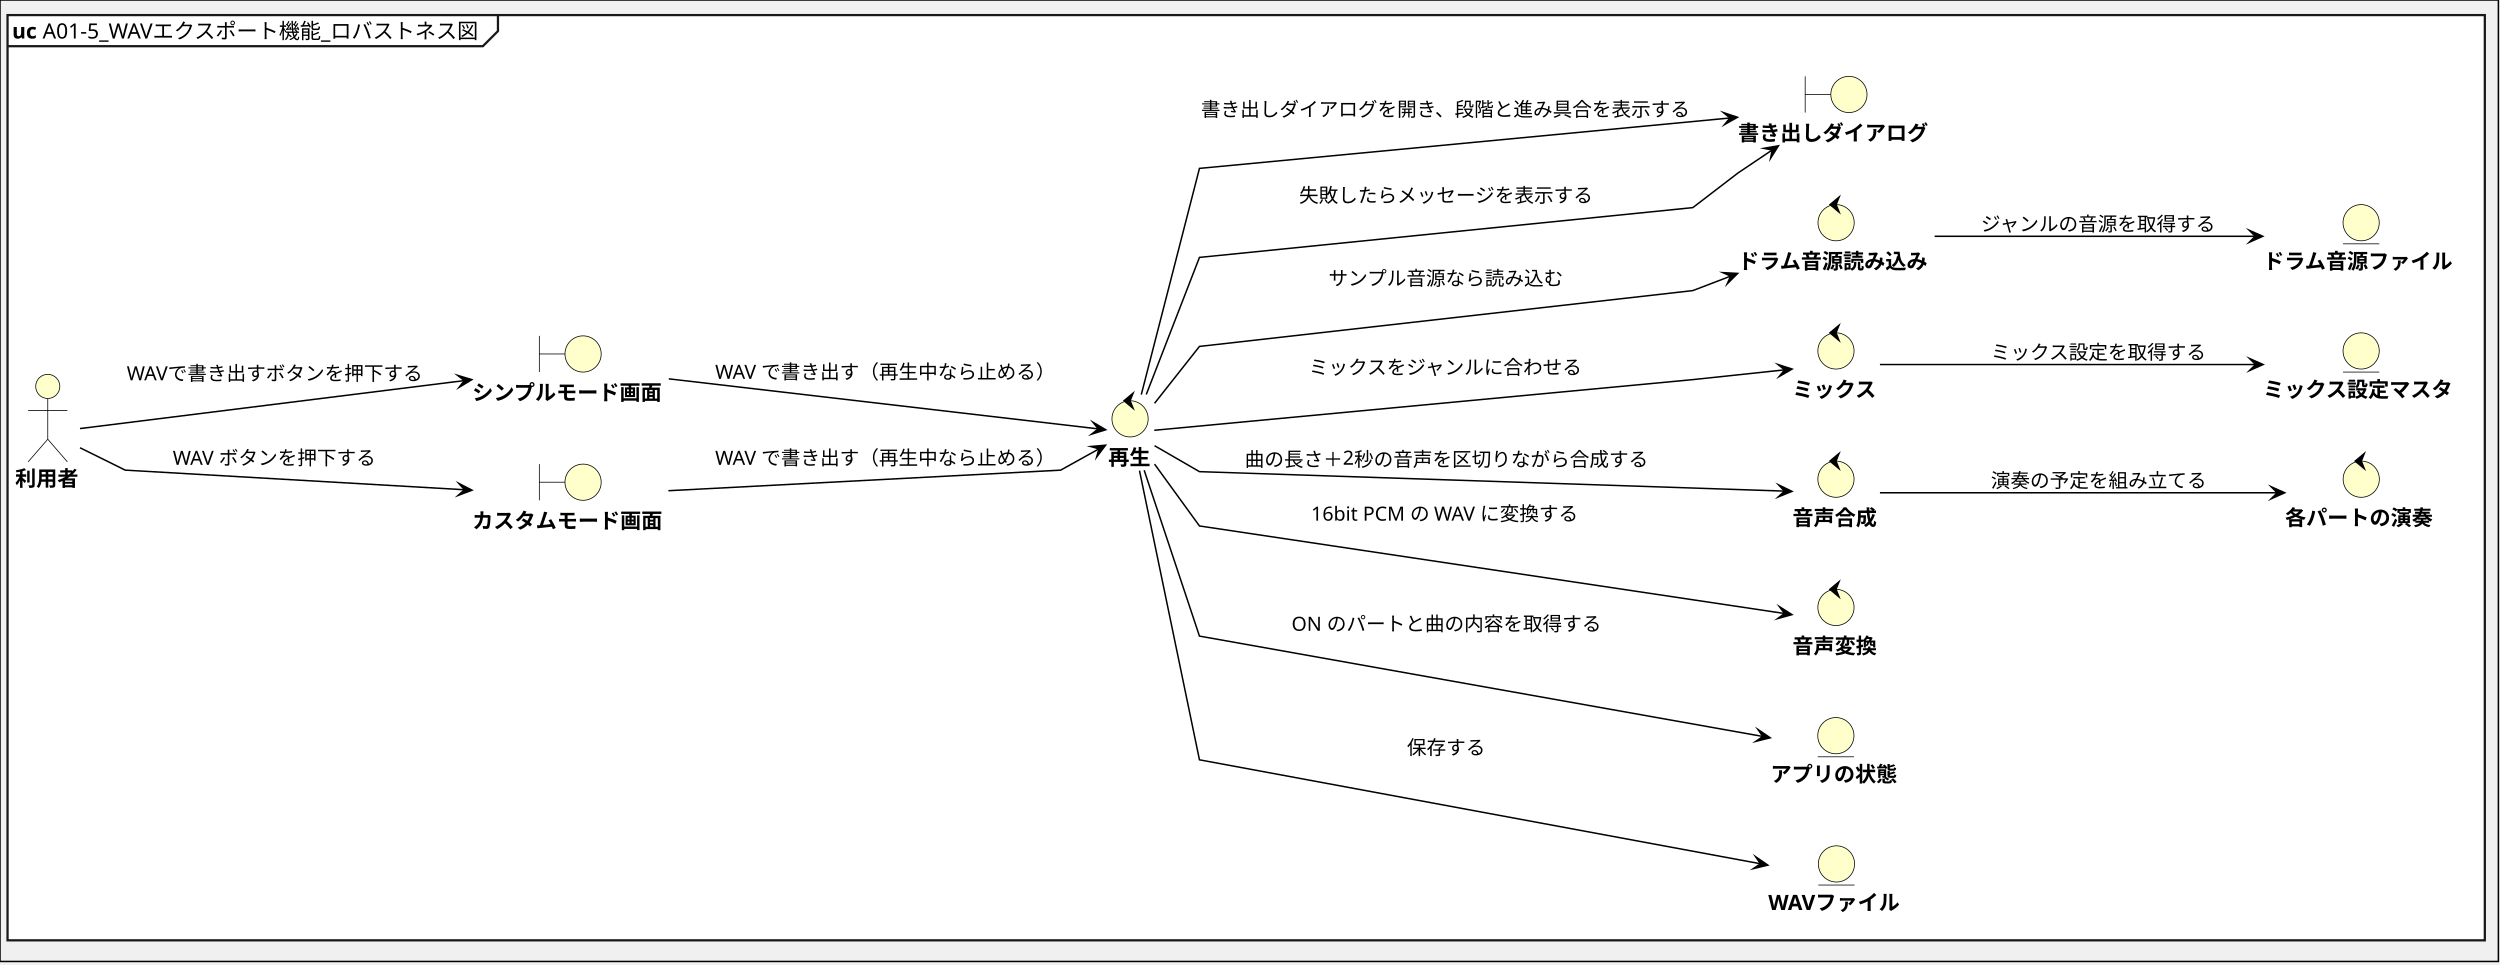
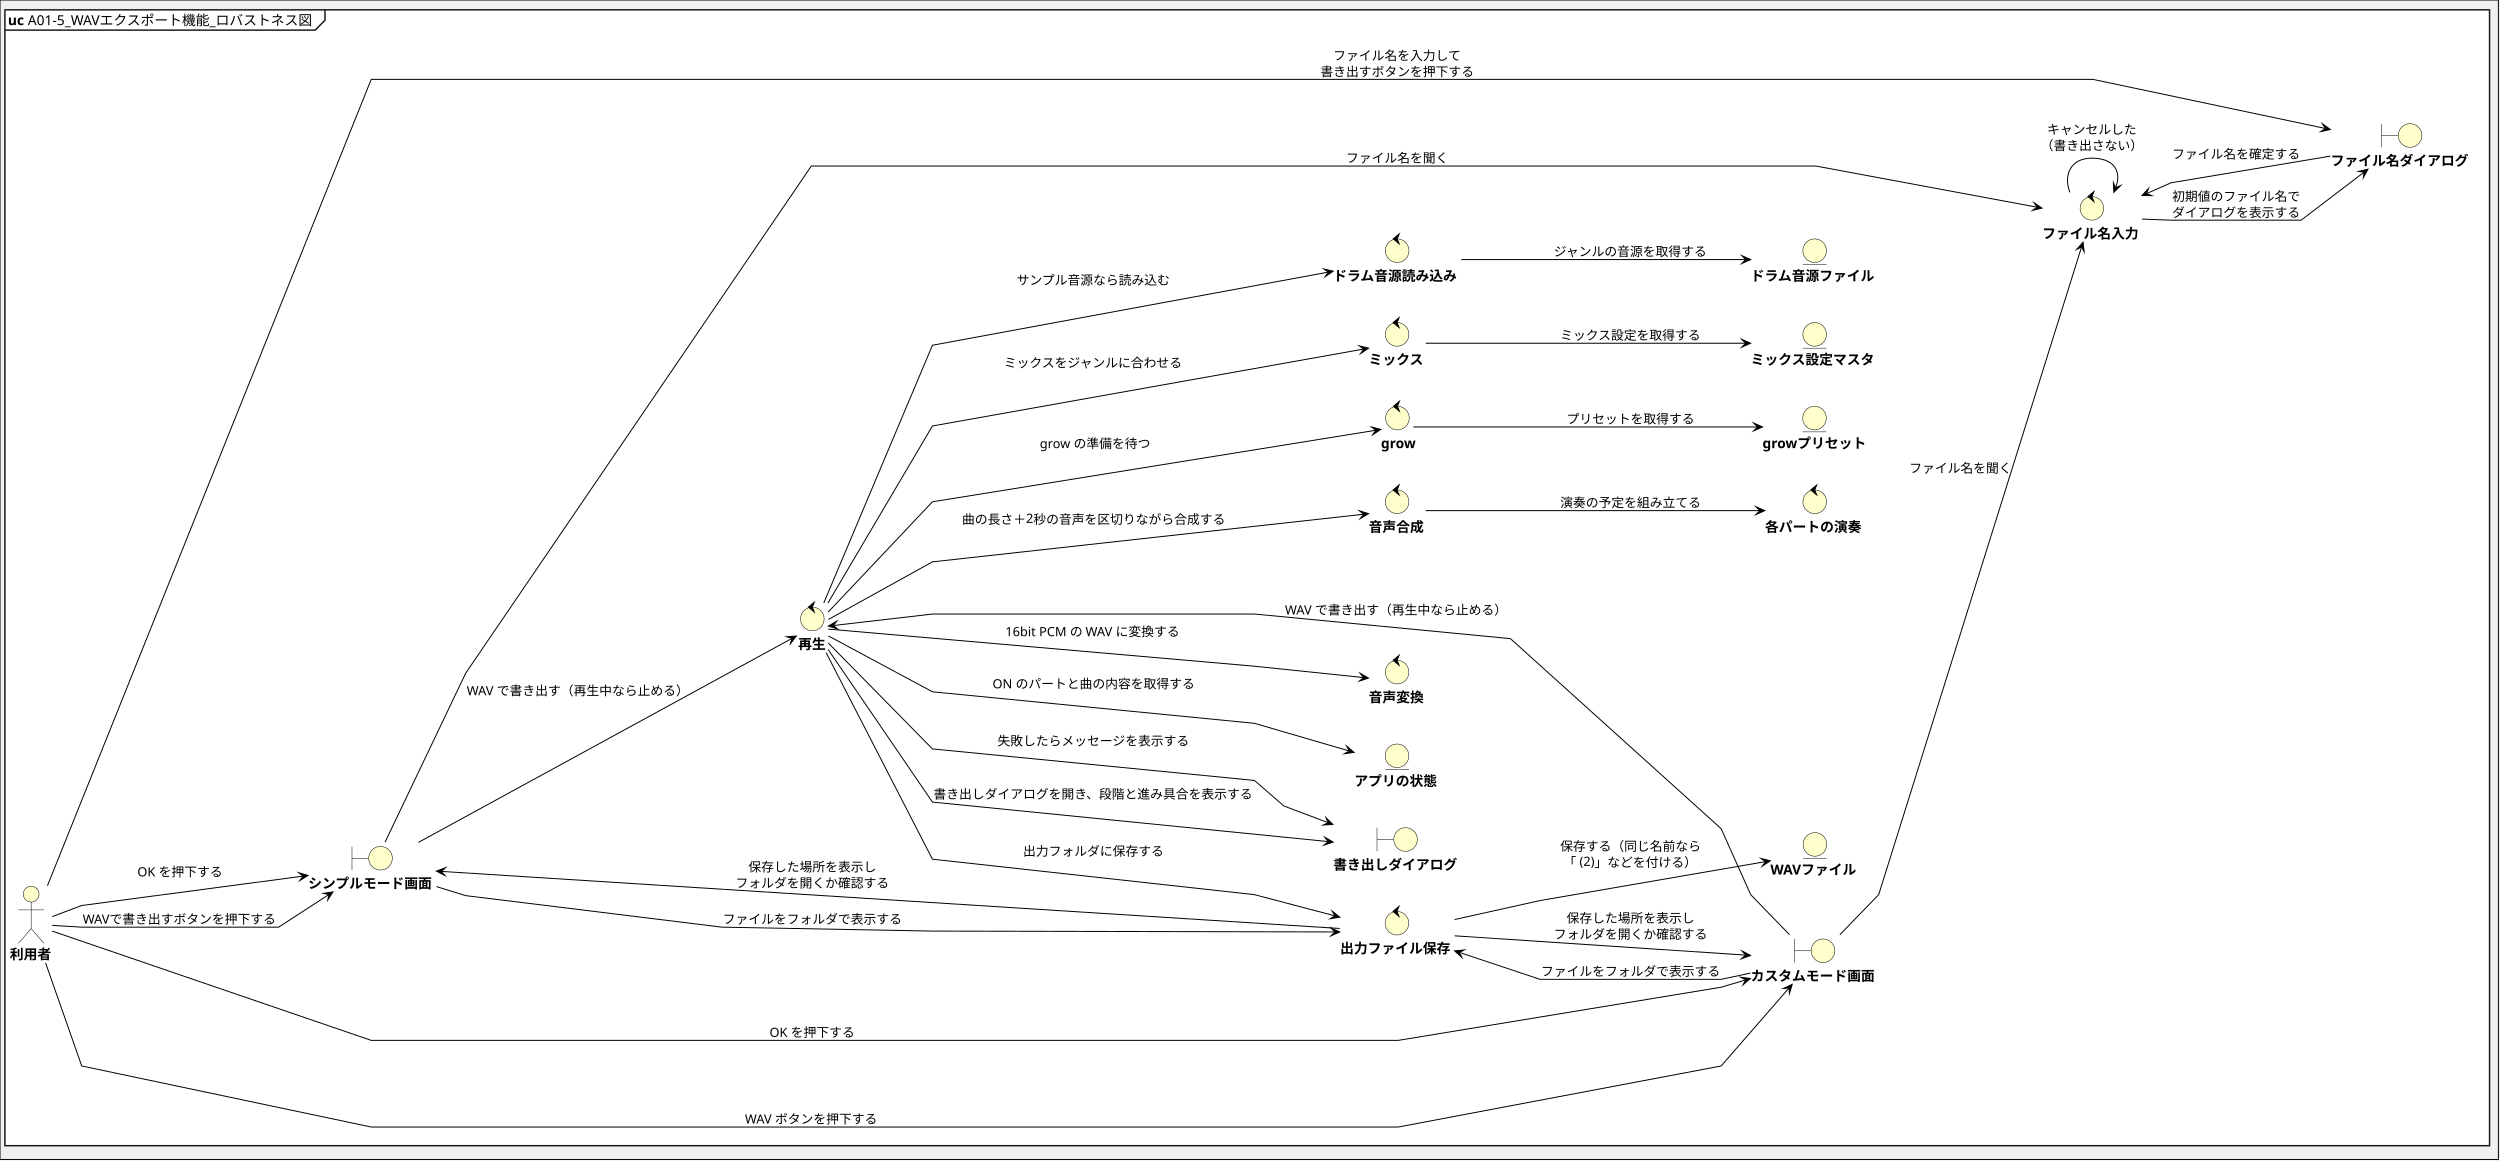
- <svg xmlns="http://www.w3.org/2000/svg" version="1.1" data-diagram-type="DESCRIPTION" style="width:1657px;height:639px;background:#FFFFFF;" width="1657px" height="639px" viewBox="0 0 1657 639" zoomAndPan="magnify" preserveAspectRatio="none" contentStyleType="text/css">
+ <svg xmlns="http://www.w3.org/2000/svg" version="1.1" data-diagram-type="DESCRIPTION" style="width:2539px;height:1179px;background:#FFFFFF;" width="2539px" height="1179px" viewBox="0 0 2539 1179" zoomAndPan="magnify" preserveAspectRatio="none" contentStyleType="text/css">
  <defs />
  <g font-family="sans-serif" lengthAdjust="spacing">
-     <rect x="0" y="0" width="1655.938" height="637.252" fill="none" style="stroke:#000;stroke-width:1;" />
-     <rect x="5" y="10" width="1641.938" height="613.252" fill="#FFF" style="stroke:#181818;stroke-width:1.5;" />
+     <rect x="0" y="0" width="2537.375" height="1177.57" fill="none" style="stroke:#000;stroke-width:1;" />
+     <rect x="5" y="10" width="2523.375" height="1153.57" fill="#FFF" style="stroke:#181818;stroke-width:1.5;" />
    <path d="M330.048,10 L330.048,20.609 L320.048,30.609 L5,30.609" style="stroke:#181818;stroke-width:1.5;" fill="none" />
    <text x="8" y="25.533" fill="#000" font-size="14" textLength="16.338" font-weight="700">uc</text>
    <text x="28.228" y="25.533" fill="#000" font-size="14" textLength="294.82">A01-5_WAVエクスポート機能_ロバストネス図</text>
    <g class="entity" data-qualified-name="A1" id="ent0001" data-source-line="4">
-       <ellipse cx="31.656" cy="256.109" rx="8" ry="8" fill="#FFC" style="stroke:#000;stroke-width:0.5;" />
-       <path d="M31.656,264.109 L31.656,291.109 M18.656,272.109 L44.656,272.109 M31.656,291.109 L18.656,306.109 M31.656,291.109 L44.656,306.109" style="stroke:#000;stroke-width:0.5;" fill="none" />
-       <text x="10" y="322.143" fill="#000" font-size="14" textLength="43.313" font-weight="700">利用者</text>
+       <ellipse cx="31.656" cy="908.109" rx="8" ry="8" fill="#FFC" style="stroke:#000;stroke-width:0.5;" />
+       <path d="M31.656,916.109 L31.656,943.109 M18.656,924.109 L44.656,924.109 M31.656,943.109 L18.656,958.109 M31.656,943.109 L44.656,958.109" style="stroke:#000;stroke-width:0.5;" fill="none" />
+       <text x="10" y="974.143" fill="#000" font-size="14" textLength="43.313" font-weight="700">利用者</text>
    </g>
    <g class="entity" data-qualified-name="B1" id="ent0002" data-source-line="5">
-       <path d="M357.469,222.609 L357.469,246.609 M357.469,234.609 L374.469,234.609" style="stroke:#000;stroke-width:0.5;" fill="none" />
-       <ellipse cx="386.469" cy="234.609" rx="12" ry="12" fill="#FFC" style="stroke:#000;stroke-width:0.5;" />
-       <text x="313" y="265.143" fill="#000" font-size="14" textLength="129.938" font-weight="700">シンプルモード画面</text>
+       <path d="M357.469,859.609 L357.469,883.609 M357.469,871.609 L374.469,871.609" style="stroke:#000;stroke-width:0.5;" fill="none" />
+       <ellipse cx="386.469" cy="871.609" rx="12" ry="12" fill="#FFC" style="stroke:#000;stroke-width:0.5;" />
+       <text x="313" y="902.143" fill="#000" font-size="14" textLength="129.938" font-weight="700">シンプルモード画面</text>
    </g>
    <g class="entity" data-qualified-name="B2" id="ent0003" data-source-line="6">
-       <path d="M357.469,307.609 L357.469,331.609 M357.469,319.609 L374.469,319.609" style="stroke:#000;stroke-width:0.5;" fill="none" />
-       <ellipse cx="386.469" cy="319.609" rx="12" ry="12" fill="#FFC" style="stroke:#000;stroke-width:0.5;" />
-       <text x="313" y="350.143" fill="#000" font-size="14" textLength="129.938" font-weight="700">カスタムモード画面</text>
-     </g>
-     <g class="entity" data-qualified-name="B3" id="ent0004" data-source-line="7">
-       <path d="M1196.469,50.609 L1196.469,74.609 M1196.469,62.609 L1213.469,62.609" style="stroke:#000;stroke-width:0.5;" fill="none" />
-       <ellipse cx="1225.469" cy="62.609" rx="12" ry="12" fill="#FFC" style="stroke:#000;stroke-width:0.5;" />
-       <text x="1152" y="93.143" fill="#000" font-size="14" textLength="129.938" font-weight="700">書き出しダイアログ</text>
-     </g>
-     <g class="entity" data-qualified-name="C1" id="ent0005" data-source-line="8">
-       <ellipse cx="749" cy="277.609" rx="12" ry="12" fill="#FFC" style="stroke:#000;stroke-width:0.5;" />
-       <polygon points="745,265.609,751,260.609,749,265.609,751,270.609,745,265.609" fill="#000" style="stroke:#000;stroke-width:1;stroke-linejoin:miter;stroke-miterlimit:10;" />
-       <text x="734.563" y="308.143" fill="#000" font-size="14" textLength="28.875" font-weight="700">再生</text>
-     </g>
-     <g class="entity" data-qualified-name="C2" id="ent0006" data-source-line="9">
-       <ellipse cx="1216.969" cy="147.609" rx="12" ry="12" fill="#FFC" style="stroke:#000;stroke-width:0.5;" />
-       <polygon points="1212.969,135.609,1218.969,130.609,1216.969,135.609,1218.969,140.609,1212.969,135.609" fill="#000" style="stroke:#000;stroke-width:1;stroke-linejoin:miter;stroke-miterlimit:10;" />
-       <text x="1152" y="178.143" fill="#000" font-size="14" textLength="129.938" font-weight="700">ドラム音源読み込み</text>
-     </g>
-     <g class="entity" data-qualified-name="C3" id="ent0007" data-source-line="10">
-       <ellipse cx="1216.875" cy="232.609" rx="12" ry="12" fill="#FFC" style="stroke:#000;stroke-width:0.5;" />
-       <polygon points="1212.875,220.609,1218.875,215.609,1216.875,220.609,1218.875,225.609,1212.875,220.609" fill="#000" style="stroke:#000;stroke-width:1;stroke-linejoin:miter;stroke-miterlimit:10;" />
-       <text x="1188" y="263.143" fill="#000" font-size="14" textLength="57.75" font-weight="700">ミックス</text>
-     </g>
-     <g class="entity" data-qualified-name="C4" id="ent0008" data-source-line="11">
-       <ellipse cx="1565.031" cy="317.609" rx="12" ry="12" fill="#FFC" style="stroke:#000;stroke-width:0.5;" />
-       <polygon points="1561.031,305.609,1567.031,300.609,1565.031,305.609,1567.031,310.609,1561.031,305.609" fill="#000" style="stroke:#000;stroke-width:1;stroke-linejoin:miter;stroke-miterlimit:10;" />
-       <text x="1514.5" y="348.143" fill="#000" font-size="14" textLength="101.063" font-weight="700">各パートの演奏</text>
-     </g>
-     <g class="entity" data-qualified-name="C5" id="ent0009" data-source-line="12">
-       <ellipse cx="1216.875" cy="317.609" rx="12" ry="12" fill="#FFC" style="stroke:#000;stroke-width:0.5;" />
-       <polygon points="1212.875,305.609,1218.875,300.609,1216.875,305.609,1218.875,310.609,1212.875,305.609" fill="#000" style="stroke:#000;stroke-width:1;stroke-linejoin:miter;stroke-miterlimit:10;" />
-       <text x="1188" y="348.143" fill="#000" font-size="14" textLength="57.75" font-weight="700">音声合成</text>
-     </g>
-     <g class="entity" data-qualified-name="C6" id="ent0010" data-source-line="13">
-       <ellipse cx="1216.875" cy="402.609" rx="12" ry="12" fill="#FFC" style="stroke:#000;stroke-width:0.5;" />
-       <polygon points="1212.875,390.609,1218.875,385.609,1216.875,390.609,1218.875,395.609,1212.875,390.609" fill="#000" style="stroke:#000;stroke-width:1;stroke-linejoin:miter;stroke-miterlimit:10;" />
-       <text x="1188" y="433.143" fill="#000" font-size="14" textLength="57.75" font-weight="700">音声変換</text>
-     </g>
-     <g class="entity" data-qualified-name="E1" id="ent0011" data-source-line="14">
-       <ellipse cx="1564.969" cy="147.609" rx="12" ry="12" fill="#FFC" style="stroke:#000;stroke-width:0.5;" />
-       <line x1="1552.969" y1="161.609" x2="1576.969" y2="161.609" style="stroke:#000;stroke-width:0.5;" />
-       <text x="1500" y="178.143" fill="#000" font-size="14" textLength="129.938" font-weight="700">ドラム音源ファイル</text>
-     </g>
-     <g class="entity" data-qualified-name="E2" id="ent0012" data-source-line="15">
-       <ellipse cx="1216.813" cy="487.609" rx="12" ry="12" fill="#FFC" style="stroke:#000;stroke-width:0.5;" />
-       <line x1="1204.813" y1="501.609" x2="1228.813" y2="501.609" style="stroke:#000;stroke-width:0.5;" />
-       <text x="1173.5" y="518.143" fill="#000" font-size="14" textLength="86.625" font-weight="700">アプリの状態</text>
-     </g>
-     <g class="entity" data-qualified-name="E3" id="ent0013" data-source-line="16">
-       <ellipse cx="1564.969" cy="232.609" rx="12" ry="12" fill="#FFC" style="stroke:#000;stroke-width:0.5;" />
-       <line x1="1552.969" y1="246.609" x2="1576.969" y2="246.609" style="stroke:#000;stroke-width:0.5;" />
-       <text x="1500" y="263.143" fill="#000" font-size="14" textLength="129.938" font-weight="700">ミックス設定マスタ</text>
-     </g>
-     <g class="entity" data-qualified-name="E4" id="ent0014" data-source-line="17">
-       <ellipse cx="1217.206" cy="572.609" rx="12" ry="12" fill="#FFC" style="stroke:#000;stroke-width:0.5;" />
-       <line x1="1205.206" y1="586.609" x2="1229.206" y2="586.609" style="stroke:#000;stroke-width:0.5;" />
-       <text x="1172" y="603.143" fill="#000" font-size="14" textLength="90.412" font-weight="700">WAVファイル</text>
-     </g>
-     <g class="link" data-entity-1="ent0001" data-entity-2="ent0002" id="lnk15" data-source-line="19" data-link-type="dependency">
-       <path d="M53.02,284.049 C103.14,277.789 228.508,262.139 307.758,252.249" style="stroke:#000;stroke-width:1;" fill="none" id="A1-to-B1" />
-       <polygon points="312.72,251.629,303.294,248.775,307.758,252.249,304.285,256.713,312.72,251.629" fill="#000" style="stroke:#000;stroke-width:1;stroke-linejoin:miter;stroke-miterlimit:10;" />
-       <text x="84" y="252.104" fill="#000" font-size="13" textLength="198.612">WAVで書き出すボタンを押下する</text>
-     </g>
-     <g class="link" data-entity-1="ent0001" data-entity-2="ent0003" id="lnk16" data-source-line="20" data-link-type="dependency">
-       <path d="M53.04,296.779 C67.02,303.699 83,311.609 83,311.609 C83,311.609 221.348,319.611 307.848,324.611" style="stroke:#000;stroke-width:1;" fill="none" id="A1-to-B2" />
-       <polygon points="312.84,324.899,304.086,320.387,307.848,324.611,303.624,328.373,312.84,324.899" fill="#000" style="stroke:#000;stroke-width:1;stroke-linejoin:miter;stroke-miterlimit:10;" />
-       <text x="114.5" y="308.104" fill="#000" font-size="13" textLength="137.224">WAV ボタンを押下する</text>
-     </g>
-     <g class="link" data-entity-1="ent0002" data-entity-2="ent0005" id="lnk17" data-source-line="21" data-link-type="dependency">
-       <path d="M443.27,251.099 C531.44,261.369 679.534,278.63 727.914,284.27" style="stroke:#000;stroke-width:1;" fill="none" id="B1-to-C1" />
-       <polygon points="732.88,284.849,724.404,279.834,727.914,284.27,723.477,287.78,732.88,284.849" fill="#000" style="stroke:#000;stroke-width:1;stroke-linejoin:miter;stroke-miterlimit:10;" />
-       <text x="474" y="251.104" fill="#000" font-size="13" textLength="228.224">WAV で書き出す（再生中なら止める）</text>
-     </g>
-     <g class="link" data-entity-1="ent0003" data-entity-2="ent0005" id="lnk18" data-source-line="22" data-link-type="dependency">
-       <path d="M443.01,325.249 C537.44,320.299 703,311.609 703,311.609 C703,311.609 715.34,304.759 728.4,297.499" style="stroke:#000;stroke-width:1;" fill="none" id="B2-to-C1" />
-       <polygon points="732.77,295.069,722.96,295.946,728.4,297.499,726.847,302.938,732.77,295.069" fill="#000" style="stroke:#000;stroke-width:1;stroke-linejoin:miter;stroke-miterlimit:10;" />
-       <text x="474" y="308.104" fill="#000" font-size="13" textLength="228.224">WAV で書き出す（再生中なら止める）</text>
-     </g>
-     <g class="link" data-entity-1="ent0005" data-entity-2="ent0004" id="lnk19" data-source-line="23" data-link-type="dependency">
-       <path d="M756.45,261.539 C768.89,213.149 795,111.609 795,111.609 C795,111.609 1028.692,89.402 1146.622,78.202" style="stroke:#000;stroke-width:1;" fill="none" id="C1-to-B3" />
-       <polygon points="1151.6,77.729,1142.262,74.598,1146.622,78.202,1143.019,82.562,1151.6,77.729" fill="#000" style="stroke:#000;stroke-width:1;stroke-linejoin:miter;stroke-miterlimit:10;" />
-       <text x="796" y="77.104" fill="#000" font-size="13" textLength="325">書き出しダイアログを開き、段階と進み具合を表示する</text>
-     </g>
-     <g class="link" data-entity-1="ent0005" data-entity-2="ent0004" id="lnk29" data-source-line="33" data-link-type="dependency">
-       <path d="M759.76,261.439 C773,227.319 795,170.609 795,170.609 C795,170.609 1122,137.609 1122,137.609 C1122,137.609 1152,114.609 1152,114.609 C1152,114.609 1160.54,108.868 1174.62,99.408" style="stroke:#000;stroke-width:1;" fill="none" id="C1-to-B3-1" />
-       <polygon points="1178.77,96.619,1169.069,98.318,1174.62,99.408,1173.53,104.959,1178.77,96.619" fill="#000" style="stroke:#000;stroke-width:1;stroke-linejoin:miter;stroke-miterlimit:10;" />
-       <text x="861" y="134.104" fill="#000" font-size="13" textLength="195">失敗したらメッセージを表示する</text>
-     </g>
-     <g class="link" data-entity-1="ent0005" data-entity-2="ent0006" id="lnk20" data-source-line="24" data-link-type="dependency">
-       <path d="M765.23,267.309 C778.29,250.779 795,229.609 795,229.609 C795,229.609 1122,192.609 1122,192.609 C1122,192.609 1130.551,189.338 1147.071,183.008" style="stroke:#000;stroke-width:1;" fill="none" id="C1-to-C2" />
-       <polygon points="1151.74,181.219,1141.905,180.704,1147.071,183.008,1144.767,188.175,1151.74,181.219" fill="#000" style="stroke:#000;stroke-width:1;stroke-linejoin:miter;stroke-miterlimit:10;" />
-       <text x="880.5" y="189.104" fill="#000" font-size="13" textLength="156">サンプル音源なら読み込む</text>
-     </g>
-     <g class="link" data-entity-1="ent0006" data-entity-2="ent0011" id="lnk21" data-source-line="25" data-link-type="dependency">
-       <path d="M1282.27,156.609 C1344.32,156.609 1432.75,156.609 1494.78,156.609" style="stroke:#000;stroke-width:1;" fill="none" id="C2-to-E1" />
-       <polygon points="1499.78,156.609,1490.78,152.609,1494.78,156.609,1490.78,160.609,1499.78,156.609" fill="#000" style="stroke:#000;stroke-width:1;stroke-linejoin:miter;stroke-miterlimit:10;" />
-       <text x="1313" y="153.104" fill="#000" font-size="13" textLength="156">ジャンルの音源を取得する</text>
-     </g>
-     <g class="link" data-entity-1="ent0005" data-entity-2="ent0007" id="lnk22" data-source-line="26" data-link-type="dependency">
-       <path d="M765.04,285.189 C834.64,278.649 1122,251.609 1122,251.609 C1122,251.609 1155.138,248.089 1182.828,245.139" style="stroke:#000;stroke-width:1;" fill="none" id="C1-to-C3" />
-       <polygon points="1187.8,244.609,1178.427,241.585,1182.828,245.139,1179.274,249.54,1187.8,244.609" fill="#000" style="stroke:#000;stroke-width:1;stroke-linejoin:miter;stroke-miterlimit:10;" />
-       <text x="867.5" y="248.104" fill="#000" font-size="13" textLength="182">ミックスをジャンルに合わせる</text>
-     </g>
-     <g class="link" data-entity-1="ent0007" data-entity-2="ent0013" id="lnk23" data-source-line="27" data-link-type="dependency">
-       <path d="M1246.02,241.609 C1300.96,241.609 1419.07,241.609 1494.98,241.609" style="stroke:#000;stroke-width:1;" fill="none" id="C3-to-E3" />
-       <polygon points="1499.98,241.609,1490.98,237.609,1494.98,241.609,1490.98,245.609,1499.98,241.609" fill="#000" style="stroke:#000;stroke-width:1;stroke-linejoin:miter;stroke-miterlimit:10;" />
-       <text x="1319.5" y="238.104" fill="#000" font-size="13" textLength="143">ミックス設定を取得する</text>
-     </g>
-     <g class="link" data-entity-1="ent0005" data-entity-2="ent0012" id="lnk24" data-source-line="28" data-link-type="dependency">
-       <path d="M758.36,311.689 C771.37,350.729 795,421.609 795,421.609 C795,421.609 1061.368,469.062 1168.398,488.132" style="stroke:#000;stroke-width:1;" fill="none" id="C1-to-E2" />
-       <polygon points="1173.32,489.009,1165.161,483.493,1168.398,488.132,1163.758,491.369,1173.32,489.009" fill="#000" style="stroke:#000;stroke-width:1;stroke-linejoin:miter;stroke-miterlimit:10;" />
-       <text x="856" y="418.104" fill="#000" font-size="13" textLength="205.112">ON のパートと曲の内容を取得する</text>
-     </g>
-     <g class="link" data-entity-1="ent0005" data-entity-2="ent0009" id="lnk25" data-source-line="29" data-link-type="dependency">
-       <path d="M765.23,295.409 C778.29,302.959 795,312.609 795,312.609 C795,312.609 1088.333,322.363 1182.723,325.503" style="stroke:#000;stroke-width:1;" fill="none" id="C1-to-C5" />
-       <polygon points="1187.72,325.669,1178.858,321.372,1182.723,325.503,1178.592,329.368,1187.72,325.669" fill="#000" style="stroke:#000;stroke-width:1;stroke-linejoin:miter;stroke-miterlimit:10;" />
-       <text x="825" y="309.104" fill="#000" font-size="13" textLength="267.23">曲の長さ＋2秒の音声を区切りながら合成する</text>
-     </g>
-     <g class="link" data-entity-1="ent0009" data-entity-2="ent0008" id="lnk26" data-source-line="30" data-link-type="dependency">
-       <path d="M1246.02,326.609 C1304.58,326.609 1435.59,326.609 1509.33,326.609" style="stroke:#000;stroke-width:1;" fill="none" id="C5-to-C4" />
-       <polygon points="1514.33,326.609,1505.33,322.609,1509.33,326.609,1505.33,330.609,1514.33,326.609" fill="#000" style="stroke:#000;stroke-width:1;stroke-linejoin:miter;stroke-miterlimit:10;" />
-       <text x="1319.5" y="323.104" fill="#000" font-size="13" textLength="143">演奏の予定を組み立てる</text>
-     </g>
-     <g class="link" data-entity-1="ent0005" data-entity-2="ent0010" id="lnk27" data-source-line="31" data-link-type="dependency">
-       <path d="M765.23,307.599 C778.29,325.589 795,348.609 795,348.609 C795,348.609 1088.385,392.509 1182.775,406.639" style="stroke:#000;stroke-width:1;" fill="none" id="C1-to-C6" />
-       <polygon points="1187.72,407.379,1179.411,402.091,1182.775,406.639,1178.227,410.003,1187.72,407.379" fill="#000" style="stroke:#000;stroke-width:1;stroke-linejoin:miter;stroke-miterlimit:10;" />
-       <text x="869" y="345.104" fill="#000" font-size="13" textLength="179.137">16bit PCM の WAV に変換する</text>
-     </g>
-     <g class="link" data-entity-1="ent0005" data-entity-2="ent0014" id="lnk28" data-source-line="32" data-link-type="dependency">
-       <path d="M755.25,311.929 C767.12,369.169 795,503.609 795,503.609 C795,503.609 1058.734,552.468 1166.824,572.498" style="stroke:#000;stroke-width:1;" fill="none" id="C1-to-E4" />
-       <polygon points="1171.74,573.409,1163.619,567.836,1166.824,572.498,1162.162,575.703,1171.74,573.409" fill="#000" style="stroke:#000;stroke-width:1;stroke-linejoin:miter;stroke-miterlimit:10;" />
-       <text x="932.5" y="500.104" fill="#000" font-size="13" textLength="52">保存する</text>
+       <path d="M1822.469,953.609 L1822.469,977.609 M1822.469,965.609 L1839.469,965.609" style="stroke:#000;stroke-width:0.5;" fill="none" />
+       <ellipse cx="1851.469" cy="965.609" rx="12" ry="12" fill="#FFC" style="stroke:#000;stroke-width:0.5;" />
+       <text x="1778" y="996.143" fill="#000" font-size="14" textLength="129.938" font-weight="700">カスタムモード画面</text>
+     </g>
+     <g class="entity" data-qualified-name="B4" id="ent0004" data-source-line="7">
+       <path d="M2418.688,125.609 L2418.688,149.609 M2418.688,137.609 L2435.688,137.609" style="stroke:#000;stroke-width:0.5;" fill="none" />
+       <ellipse cx="2447.688" cy="137.609" rx="12" ry="12" fill="#FFC" style="stroke:#000;stroke-width:0.5;" />
+       <text x="2367" y="168.143" fill="#000" font-size="14" textLength="144.375" font-weight="700">ファイル名ダイアログ</text>
+     </g>
+     <g class="entity" data-qualified-name="B3" id="ent0005" data-source-line="8">
+       <path d="M1398.469,840.609 L1398.469,864.609 M1398.469,852.609 L1415.469,852.609" style="stroke:#000;stroke-width:0.5;" fill="none" />
+       <ellipse cx="1427.469" cy="852.609" rx="12" ry="12" fill="#FFC" style="stroke:#000;stroke-width:0.5;" />
+       <text x="1354" y="883.143" fill="#000" font-size="14" textLength="129.938" font-weight="700">書き出しダイアログ</text>
+     </g>
+     <g class="entity" data-qualified-name="C7" id="ent0006" data-source-line="9">
+       <ellipse cx="2124.531" cy="211.609" rx="12" ry="12" fill="#FFC" style="stroke:#000;stroke-width:0.5;" />
+       <polygon points="2120.531,199.609,2126.531,194.609,2124.531,199.609,2126.531,204.609,2120.531,199.609" fill="#000" style="stroke:#000;stroke-width:1;stroke-linejoin:miter;stroke-miterlimit:10;" />
+       <text x="2074" y="242.143" fill="#000" font-size="14" textLength="101.063" font-weight="700">ファイル名入力</text>
+     </g>
+     <g class="entity" data-qualified-name="C1" id="ent0007" data-source-line="10">
+       <ellipse cx="825" cy="628.609" rx="12" ry="12" fill="#FFC" style="stroke:#000;stroke-width:0.5;" />
+       <polygon points="821,616.609,827,611.609,825,616.609,827,621.609,821,616.609" fill="#000" style="stroke:#000;stroke-width:1;stroke-linejoin:miter;stroke-miterlimit:10;" />
+       <text x="810.563" y="659.143" fill="#000" font-size="14" textLength="28.875" font-weight="700">再生</text>
+     </g>
+     <g class="entity" data-qualified-name="C2" id="ent0008" data-source-line="11">
+       <ellipse cx="1418.969" cy="254.609" rx="12" ry="12" fill="#FFC" style="stroke:#000;stroke-width:0.5;" />
+       <polygon points="1414.969,242.609,1420.969,237.609,1418.969,242.609,1420.969,247.609,1414.969,242.609" fill="#000" style="stroke:#000;stroke-width:1;stroke-linejoin:miter;stroke-miterlimit:10;" />
+       <text x="1354" y="285.143" fill="#000" font-size="14" textLength="129.938" font-weight="700">ドラム音源読み込み</text>
+     </g>
+     <g class="entity" data-qualified-name="C3" id="ent0009" data-source-line="12">
+       <ellipse cx="1418.875" cy="339.609" rx="12" ry="12" fill="#FFC" style="stroke:#000;stroke-width:0.5;" />
+       <polygon points="1414.875,327.609,1420.875,322.609,1418.875,327.609,1420.875,332.609,1414.875,327.609" fill="#000" style="stroke:#000;stroke-width:1;stroke-linejoin:miter;stroke-miterlimit:10;" />
+       <text x="1390" y="370.143" fill="#000" font-size="14" textLength="57.75" font-weight="700">ミックス</text>
+     </g>
+     <g class="entity" data-qualified-name="C9" id="ent0010" data-source-line="13">
+       <ellipse cx="1419.221" cy="424.609" rx="12" ry="12" fill="#FFC" style="stroke:#000;stroke-width:0.5;" />
+       <polygon points="1415.221,412.609,1421.221,407.609,1419.221,412.609,1421.221,417.609,1415.221,412.609" fill="#000" style="stroke:#000;stroke-width:1;stroke-linejoin:miter;stroke-miterlimit:10;" />
+       <text x="1402.5" y="455.143" fill="#000" font-size="14" textLength="33.441" font-weight="700">grow</text>
+     </g>
+     <g class="entity" data-qualified-name="C4" id="ent0011" data-source-line="14">
+       <ellipse cx="1843.031" cy="509.609" rx="12" ry="12" fill="#FFC" style="stroke:#000;stroke-width:0.5;" />
+       <polygon points="1839.031,497.609,1845.031,492.609,1843.031,497.609,1845.031,502.609,1839.031,497.609" fill="#000" style="stroke:#000;stroke-width:1;stroke-linejoin:miter;stroke-miterlimit:10;" />
+       <text x="1792.5" y="540.143" fill="#000" font-size="14" textLength="101.063" font-weight="700">各パートの演奏</text>
+     </g>
+     <g class="entity" data-qualified-name="C5" id="ent0012" data-source-line="15">
+       <ellipse cx="1418.875" cy="509.609" rx="12" ry="12" fill="#FFC" style="stroke:#000;stroke-width:0.5;" />
+       <polygon points="1414.875,497.609,1420.875,492.609,1418.875,497.609,1420.875,502.609,1414.875,497.609" fill="#000" style="stroke:#000;stroke-width:1;stroke-linejoin:miter;stroke-miterlimit:10;" />
+       <text x="1390" y="540.143" fill="#000" font-size="14" textLength="57.75" font-weight="700">音声合成</text>
+     </g>
+     <g class="entity" data-qualified-name="C6" id="ent0013" data-source-line="16">
+       <ellipse cx="1418.875" cy="682.609" rx="12" ry="12" fill="#FFC" style="stroke:#000;stroke-width:0.5;" />
+       <polygon points="1414.875,670.609,1420.875,665.609,1418.875,670.609,1420.875,675.609,1414.875,670.609" fill="#000" style="stroke:#000;stroke-width:1;stroke-linejoin:miter;stroke-miterlimit:10;" />
+       <text x="1390" y="713.143" fill="#000" font-size="14" textLength="57.75" font-weight="700">音声変換</text>
+     </g>
+     <g class="entity" data-qualified-name="C8" id="ent0014" data-source-line="17">
+       <ellipse cx="1418.75" cy="937.609" rx="12" ry="12" fill="#FFC" style="stroke:#000;stroke-width:0.5;" />
+       <polygon points="1414.75,925.609,1420.75,920.609,1418.75,925.609,1420.75,930.609,1414.75,925.609" fill="#000" style="stroke:#000;stroke-width:1;stroke-linejoin:miter;stroke-miterlimit:10;" />
+       <text x="1361" y="968.143" fill="#000" font-size="14" textLength="115.5" font-weight="700">出力ファイル保存</text>
+     </g>
+     <g class="entity" data-qualified-name="E1" id="ent0015" data-source-line="18">
+       <ellipse cx="1842.969" cy="254.609" rx="12" ry="12" fill="#FFC" style="stroke:#000;stroke-width:0.5;" />
+       <line x1="1830.969" y1="268.609" x2="1854.969" y2="268.609" style="stroke:#000;stroke-width:0.5;" />
+       <text x="1778" y="285.143" fill="#000" font-size="14" textLength="129.938" font-weight="700">ドラム音源ファイル</text>
+     </g>
+     <g class="entity" data-qualified-name="E2" id="ent0016" data-source-line="19">
+       <ellipse cx="1418.813" cy="767.609" rx="12" ry="12" fill="#FFC" style="stroke:#000;stroke-width:0.5;" />
+       <line x1="1406.813" y1="781.609" x2="1430.813" y2="781.609" style="stroke:#000;stroke-width:0.5;" />
+       <text x="1375.5" y="798.143" fill="#000" font-size="14" textLength="86.625" font-weight="700">アプリの状態</text>
+     </g>
+     <g class="entity" data-qualified-name="E3" id="ent0017" data-source-line="20">
+       <ellipse cx="1842.969" cy="339.609" rx="12" ry="12" fill="#FFC" style="stroke:#000;stroke-width:0.5;" />
+       <line x1="1830.969" y1="353.609" x2="1854.969" y2="353.609" style="stroke:#000;stroke-width:0.5;" />
+       <text x="1778" y="370.143" fill="#000" font-size="14" textLength="129.938" font-weight="700">ミックス設定マスタ</text>
+     </g>
+     <g class="entity" data-qualified-name="E5" id="ent0018" data-source-line="21">
+       <ellipse cx="1842.814" cy="424.609" rx="12" ry="12" fill="#FFC" style="stroke:#000;stroke-width:0.5;" />
+       <line x1="1830.814" y1="438.609" x2="1854.814" y2="438.609" style="stroke:#000;stroke-width:0.5;" />
+       <text x="1790" y="455.143" fill="#000" font-size="14" textLength="105.629" font-weight="700">growプリセット</text>
+     </g>
+     <g class="entity" data-qualified-name="E4" id="ent0019" data-source-line="22">
+       <ellipse cx="1843.206" cy="857.609" rx="12" ry="12" fill="#FFC" style="stroke:#000;stroke-width:0.5;" />
+       <line x1="1831.206" y1="871.609" x2="1855.206" y2="871.609" style="stroke:#000;stroke-width:0.5;" />
+       <text x="1798" y="888.143" fill="#000" font-size="14" textLength="90.412" font-weight="700">WAVファイル</text>
+     </g>
+     <g class="link" data-entity-1="ent0001" data-entity-2="ent0002" id="lnk20" data-source-line="24" data-link-type="dependency">
+       <path d="M53.04,939.829 C67.02,940.659 83,941.609 83,941.609 C83,941.609 283,941.609 283,941.609 C283,941.609 308.136,925.302 334.026,908.492" style="stroke:#000;stroke-width:1;" fill="none" id="A1-to-B1" />
+       <polygon points="338.22,905.769,328.493,907.316,334.026,908.492,332.85,914.025,338.22,905.769" fill="#000" style="stroke:#000;stroke-width:1;stroke-linejoin:miter;stroke-miterlimit:10;" />
+       <text x="84" y="938.104" fill="#000" font-size="13" textLength="198.612">WAVで書き出すボタンを押下する</text>
+     </g>
+     <g class="link" data-entity-1="ent0001" data-entity-2="ent0002" id="lnk45" data-source-line="49" data-link-type="dependency">
+       <path d="M53.04,930.879 C67.02,925.619 83,919.609 83,919.609 C83,919.609 221.383,901.257 307.883,889.777" style="stroke:#000;stroke-width:1;" fill="none" id="A1-to-B1-1" />
+       <polygon points="312.84,889.119,303.392,886.338,307.883,889.777,304.444,894.269,312.84,889.119" fill="#000" style="stroke:#000;stroke-width:1;stroke-linejoin:miter;stroke-miterlimit:10;" />
+       <text x="139.5" y="890.104" fill="#000" font-size="13" textLength="87.395">OK を押下する</text>
+     </g>
+     <g class="link" data-entity-1="ent0001" data-entity-2="ent0003" id="lnk21" data-source-line="25" data-link-type="dependency">
+       <path d="M46.3,977.959 C61.25,1020.589 83,1082.609 83,1082.609 C83,1082.609 377,1144.609 377,1144.609 C377,1144.609 377,1144.609 1420,1144.609 C1420,1144.609 1748,1082.609 1748,1082.609 C1748,1082.609 1789.147,1035.331 1816.917,1003.431" style="stroke:#000;stroke-width:1;" fill="none" id="A1-to-B2" />
+       <polygon points="1820.2,999.659,1811.274,1003.821,1816.917,1003.431,1817.308,1009.074,1820.2,999.659" fill="#000" style="stroke:#000;stroke-width:1;stroke-linejoin:miter;stroke-miterlimit:10;" />
+       <text x="756.5" y="1141.104" fill="#000" font-size="13" textLength="137.224">WAV ボタンを押下する</text>
+     </g>
+     <g class="link" data-entity-1="ent0001" data-entity-2="ent0003" id="lnk46" data-source-line="50" data-link-type="dependency">
+       <path d="M53.02,945.639 C127.18,971.039 377,1056.609 377,1056.609 C377,1056.609 377,1056.609 1420,1056.609 C1420,1056.609 1748,1002.609 1748,1002.609 C1748,1002.609 1756.428,1000.097 1772.948,995.177" style="stroke:#000;stroke-width:1;" fill="none" id="A1-to-B2-1" />
+       <polygon points="1777.74,993.749,1767.973,992.485,1772.948,995.177,1770.256,1000.152,1777.74,993.749" fill="#000" style="stroke:#000;stroke-width:1;stroke-linejoin:miter;stroke-miterlimit:10;" />
+       <text x="781.5" y="1053.104" fill="#000" font-size="13" textLength="87.395">OK を押下する</text>
+     </g>
+     <g class="link" data-entity-1="ent0002" data-entity-2="ent0006" id="lnk22" data-source-line="26" data-link-type="dependency">
+       <path d="M391.1,855.259 C416.48,802.049 473,683.609 473,683.609 C473,683.609 824,168.609 824,168.609 C824,168.609 824,168.609 1844,168.609 C1844,168.609 1988.624,195.515 2068.934,210.455" style="stroke:#000;stroke-width:1;" fill="none" id="B1-to-C7" />
+       <polygon points="2073.85,211.369,2065.733,205.791,2068.934,210.455,2064.27,213.656,2073.85,211.369" fill="#000" style="stroke:#000;stroke-width:1;stroke-linejoin:miter;stroke-miterlimit:10;" />
+       <text x="1367" y="165.104" fill="#000" font-size="13" textLength="104">ファイル名を聞く</text>
+     </g>
+     <g class="link" data-entity-1="ent0003" data-entity-2="ent0006" id="lnk23" data-source-line="27" data-link-type="dependency">
+       <path d="M1868.56,949.279 C1886.61,930.669 1908,908.609 1908,908.609 C1908,908.609 2075.206,374.811 2114.076,250.681" style="stroke:#000;stroke-width:1;" fill="none" id="B2-to-C7" />
+       <polygon points="2115.57,245.909,2109.063,253.303,2114.076,250.681,2116.698,255.693,2115.57,245.909" fill="#000" style="stroke:#000;stroke-width:1;stroke-linejoin:miter;stroke-miterlimit:10;" />
+       <text x="1939" y="480.104" fill="#000" font-size="13" textLength="104">ファイル名を聞く</text>
+     </g>
+     <g class="link" data-entity-1="ent0006" data-entity-2="ent0004" id="lnk24" data-source-line="28" data-link-type="dependency">
+       <path d="M2175.4,222.489 C2191.37,223.099 2205,223.609 2205,223.609 C2205,223.609 2337,223.609 2337,223.609 C2337,223.609 2371.494,197.311 2400.954,174.851" style="stroke:#000;stroke-width:1;" fill="none" id="C7-to-B4" />
+       <polygon points="2404.93,171.819,2395.348,174.095,2400.954,174.851,2400.198,180.457,2404.93,171.819" fill="#000" style="stroke:#000;stroke-width:1;stroke-linejoin:miter;stroke-miterlimit:10;" />
+       <text x="2206" y="204.104" fill="#000" font-size="13" textLength="130">初期値のファイル名で</text>
+       <text x="2206" y="220.456" fill="#000" font-size="13" textLength="130">ダイアログを表示する</text>
+     </g>
+     <g class="link" data-entity-1="ent0004" data-entity-2="ent0006" id="lnk26" data-source-line="30" data-link-type="dependency">
+       <path d="M2366.83,158.519 C2298.31,169.989 2205,185.609 2205,185.609 C2205,185.609 2195.946,189.595 2179.976,196.625" style="stroke:#000;stroke-width:1;" fill="none" id="B4-to-C7" />
+       <polygon points="2175.4,198.639,2185.249,198.674,2179.976,196.625,2182.026,191.352,2175.4,198.639" fill="#000" style="stroke:#000;stroke-width:1;stroke-linejoin:miter;stroke-miterlimit:10;" />
+       <text x="2206" y="161.104" fill="#000" font-size="13" textLength="130">ファイル名を確定する</text>
+     </g>
+     <g class="link" data-entity-1="ent0001" data-entity-2="ent0004" id="lnk25" data-source-line="29" data-link-type="dependency">
+       <path d="M48.2,899.509 C115.59,731.659 377,80.609 377,80.609 C377,80.609 377,80.609 2125.5,80.609 C2125.5,80.609 2269.578,111.036 2361.808,130.516" style="stroke:#000;stroke-width:1;" fill="none" id="A1-to-B4" />
+       <polygon points="2366.7,131.549,2358.721,125.776,2361.808,130.516,2357.068,133.603,2366.7,131.549" fill="#000" style="stroke:#000;stroke-width:1;stroke-linejoin:miter;stroke-miterlimit:10;" />
+       <text x="1354" y="61.104" fill="#000" font-size="13" textLength="130">ファイル名を入力して</text>
+       <text x="1341" y="77.456" fill="#000" font-size="13" textLength="156">書き出すボタンを押下する</text>
+     </g>
+     <g class="link" data-entity-1="ent0006" data-entity-2="ent0006" id="lnk27" data-source-line="31" data-link-type="dependency">
+       <path d="M2102.17,195.329 C2095.4,177.839 2102.84,160.609 2124.5,160.609 C2146.16,160.609 2155.405,173.177 2148.635,190.667" style="stroke:#000;stroke-width:1;" fill="none" id="C7-to-C7" />
+       <polygon points="2146.83,195.329,2153.809,188.38,2148.635,190.667,2146.349,185.492,2146.83,195.329" fill="#000" style="stroke:#000;stroke-width:1;stroke-linejoin:miter;stroke-miterlimit:10;" />
+       <text x="2079" y="136.104" fill="#000" font-size="13" textLength="91">キャンセルした</text>
+       <text x="2072.5" y="152.456" fill="#000" font-size="13" textLength="104">（書き出さない）</text>
+     </g>
+     <g class="link" data-entity-1="ent0002" data-entity-2="ent0007" id="lnk28" data-source-line="32" data-link-type="dependency">
+       <path d="M424.95,855.519 C522.88,802.039 743.772,681.416 804.372,648.326" style="stroke:#000;stroke-width:1;" fill="none" id="B1-to-C1" />
+       <polygon points="808.76,645.929,798.944,646.732,804.372,648.326,802.778,653.753,808.76,645.929" fill="#000" style="stroke:#000;stroke-width:1;stroke-linejoin:miter;stroke-miterlimit:10;" />
+       <text x="474" y="706.104" fill="#000" font-size="13" textLength="228.224">WAV で書き出す（再生中なら止める）</text>
+     </g>
+     <g class="link" data-entity-1="ent0003" data-entity-2="ent0007" id="lnk29" data-source-line="33" data-link-type="dependency">
+       <path d="M1817.44,949.279 C1799.39,930.669 1778,908.609 1778,908.609 C1778,908.609 1748,841.609 1748,841.609 C1748,841.609 1534,648.609 1534,648.609 C1534,648.609 1274,623.609 1274,623.609 C1274,623.609 947,623.609 947,623.609 C947,623.609 878.847,631.494 846.287,635.264" style="stroke:#000;stroke-width:1;" fill="none" id="B2-to-C1" />
+       <polygon points="841.32,635.839,850.72,638.778,846.287,635.264,849.8,630.831,841.32,635.839" fill="#000" style="stroke:#000;stroke-width:1;stroke-linejoin:miter;stroke-miterlimit:10;" />
+       <text x="1305" y="624.104" fill="#000" font-size="13" textLength="228.224">WAV で書き出す（再生中なら止める）</text>
+     </g>
+     <g class="link" data-entity-1="ent0007" data-entity-2="ent0005" id="lnk30" data-source-line="34" data-link-type="dependency">
+       <path d="M841.08,659.669 C873.52,707.119 947,814.609 947,814.609 C947,814.609 1220.235,841.873 1349.015,854.723" style="stroke:#000;stroke-width:1;" fill="none" id="C1-to-B3" />
+       <polygon points="1353.99,855.219,1345.432,850.346,1349.015,854.723,1344.637,858.306,1353.99,855.219" fill="#000" style="stroke:#000;stroke-width:1;stroke-linejoin:miter;stroke-miterlimit:10;" />
+       <text x="948" y="811.104" fill="#000" font-size="13" textLength="325">書き出しダイアログを開き、段階と進み具合を表示する</text>
+     </g>
+     <g class="link" data-entity-1="ent0007" data-entity-2="ent0005" id="lnk49" data-source-line="53" data-link-type="dependency">
+       <path d="M841.08,652.939 C873.52,685.909 947,760.609 947,760.609 C947,760.609 1274,792.609 1274,792.609 C1274,792.609 1304,818.609 1304,818.609 C1304,818.609 1323.132,825.824 1348.992,835.584" style="stroke:#000;stroke-width:1;" fill="none" id="C1-to-B3-1" />
+       <polygon points="1353.67,837.349,1346.662,830.429,1348.992,835.584,1343.837,837.914,1353.67,837.349" fill="#000" style="stroke:#000;stroke-width:1;stroke-linejoin:miter;stroke-miterlimit:10;" />
+       <text x="1013" y="757.104" fill="#000" font-size="13" textLength="195">失敗したらメッセージを表示する</text>
+     </g>
+     <g class="link" data-entity-1="ent0007" data-entity-2="ent0008" id="lnk31" data-source-line="35" data-link-type="dependency">
+       <path d="M836.63,612.389 C866.16,542.359 947,350.609 947,350.609 C947,350.609 1220.293,300.128 1349.073,276.338" style="stroke:#000;stroke-width:1;" fill="none" id="C1-to-C2" />
+       <polygon points="1353.99,275.429,1344.413,273.131,1349.073,276.338,1345.866,280.998,1353.99,275.429" fill="#000" style="stroke:#000;stroke-width:1;stroke-linejoin:miter;stroke-miterlimit:10;" />
+       <text x="1032.5" y="289.104" fill="#000" font-size="13" textLength="156">サンプル音源なら読み込む</text>
+     </g>
+     <g class="link" data-entity-1="ent0008" data-entity-2="ent0015" id="lnk32" data-source-line="36" data-link-type="dependency">
+       <path d="M1484.09,263.609 C1563.64,263.609 1693.49,263.609 1773,263.609" style="stroke:#000;stroke-width:1;" fill="none" id="C2-to-E1" />
+       <polygon points="1778,263.609,1769,259.609,1773,263.609,1769,267.609,1778,263.609" fill="#000" style="stroke:#000;stroke-width:1;stroke-linejoin:miter;stroke-miterlimit:10;" />
+       <text x="1578" y="260.104" fill="#000" font-size="13" textLength="156">ジャンルの音源を取得する</text>
+     </g>
+     <g class="link" data-entity-1="ent0007" data-entity-2="ent0009" id="lnk33" data-source-line="37" data-link-type="dependency">
+       <path d="M840.84,612.469 C873.15,557.729 947,432.609 947,432.609 C947,432.609 1283.628,372.578 1385.028,354.488" style="stroke:#000;stroke-width:1;" fill="none" id="C1-to-C3" />
+       <polygon points="1389.95,353.609,1380.387,351.252,1385.028,354.488,1381.792,359.128,1389.95,353.609" fill="#000" style="stroke:#000;stroke-width:1;stroke-linejoin:miter;stroke-miterlimit:10;" />
+       <text x="1019.5" y="373.104" fill="#000" font-size="13" textLength="182">ミックスをジャンルに合わせる</text>
+     </g>
+     <g class="link" data-entity-1="ent0009" data-entity-2="ent0017" id="lnk34" data-source-line="38" data-link-type="dependency">
+       <path d="M1448.02,348.609 C1514.75,348.609 1679.48,348.609 1772.91,348.609" style="stroke:#000;stroke-width:1;" fill="none" id="C3-to-E3" />
+       <polygon points="1777.91,348.609,1768.91,344.609,1772.91,348.609,1768.91,352.609,1777.91,348.609" fill="#000" style="stroke:#000;stroke-width:1;stroke-linejoin:miter;stroke-miterlimit:10;" />
+       <text x="1584.5" y="345.104" fill="#000" font-size="13" textLength="143">ミックス設定を取得する</text>
+     </g>
+     <g class="link" data-entity-1="ent0007" data-entity-2="ent0010" id="lnk35" data-source-line="39" data-link-type="dependency">
+       <path d="M841.08,621.659 C873.52,587.339 947,509.609 947,509.609 C947,509.609 1315.664,450.126 1397.394,436.936" style="stroke:#000;stroke-width:1;" fill="none" id="C1-to-C9" />
+       <polygon points="1402.33,436.139,1392.808,433.624,1397.394,436.936,1394.082,441.522,1402.33,436.139" fill="#000" style="stroke:#000;stroke-width:1;stroke-linejoin:miter;stroke-miterlimit:10;" />
+       <text x="1056" y="455.104" fill="#000" font-size="13" textLength="109.789">grow の準備を待つ</text>
+     </g>
+     <g class="link" data-entity-1="ent0010" data-entity-2="ent0018" id="lnk36" data-source-line="40" data-link-type="dependency">
+       <path d="M1435.52,433.609 C1492.77,433.609 1688.76,433.609 1784.95,433.609" style="stroke:#000;stroke-width:1;" fill="none" id="C9-to-E5" />
+       <polygon points="1789.95,433.609,1780.95,429.609,1784.95,433.609,1780.95,437.609,1789.95,433.609" fill="#000" style="stroke:#000;stroke-width:1;stroke-linejoin:miter;stroke-miterlimit:10;" />
+       <text x="1591" y="430.104" fill="#000" font-size="13" textLength="130">プリセットを取得する</text>
+     </g>
+     <g class="link" data-entity-1="ent0007" data-entity-2="ent0016" id="lnk37" data-source-line="41" data-link-type="dependency">
+       <path d="M841.32,645.839 C873.88,663.329 947,702.609 947,702.609 C947,702.609 1274,734.609 1274,734.609 C1274,734.609 1327.94,750.34 1370.39,762.72" style="stroke:#000;stroke-width:1;" fill="none" id="C1-to-E2" />
+       <polygon points="1375.19,764.119,1367.67,757.76,1370.39,762.72,1365.43,765.44,1375.19,764.119" fill="#000" style="stroke:#000;stroke-width:1;stroke-linejoin:miter;stroke-miterlimit:10;" />
+       <text x="1008" y="699.104" fill="#000" font-size="13" textLength="205.112">ON のパートと曲の内容を取得する</text>
+     </g>
+     <g class="link" data-entity-1="ent0007" data-entity-2="ent0012" id="lnk38" data-source-line="42" data-link-type="dependency">
+       <path d="M841.32,629.119 C873.88,611.099 947,570.609 947,570.609 C947,570.609 1283.58,533.448 1384.98,522.258" style="stroke:#000;stroke-width:1;" fill="none" id="C1-to-C5" />
+       <polygon points="1389.95,521.709,1380.566,518.721,1384.98,522.258,1381.443,526.672,1389.95,521.709" fill="#000" style="stroke:#000;stroke-width:1;stroke-linejoin:miter;stroke-miterlimit:10;" />
+       <text x="977" y="532.104" fill="#000" font-size="13" textLength="267.23">曲の長さ＋2秒の音声を区切りながら合成する</text>
+     </g>
+     <g class="link" data-entity-1="ent0012" data-entity-2="ent0011" id="lnk39" data-source-line="43" data-link-type="dependency">
+       <path d="M1448.02,518.609 C1518.34,518.609 1698.04,518.609 1787.3,518.609" style="stroke:#000;stroke-width:1;" fill="none" id="C5-to-C4" />
+       <polygon points="1792.3,518.609,1783.3,514.609,1787.3,518.609,1783.3,522.609,1792.3,518.609" fill="#000" style="stroke:#000;stroke-width:1;stroke-linejoin:miter;stroke-miterlimit:10;" />
+       <text x="1584.5" y="515.104" fill="#000" font-size="13" textLength="143">演奏の予定を組み立てる</text>
+     </g>
+     <g class="link" data-entity-1="ent0007" data-entity-2="ent0013" id="lnk40" data-source-line="44" data-link-type="dependency">
+       <path d="M841.16,638.929 C919.42,645.739 1274,676.609 1274,676.609 C1274,676.609 1343.017,683.802 1384.917,688.162" style="stroke:#000;stroke-width:1;" fill="none" id="C1-to-C6" />
+       <polygon points="1389.89,688.679,1381.352,683.769,1384.917,688.162,1380.524,691.726,1389.89,688.679" fill="#000" style="stroke:#000;stroke-width:1;stroke-linejoin:miter;stroke-miterlimit:10;" />
+       <text x="1021" y="646.104" fill="#000" font-size="13" textLength="179.137">16bit PCM の WAV に変換する</text>
+     </g>
+     <g class="link" data-entity-1="ent0007" data-entity-2="ent0014" id="lnk41" data-source-line="45" data-link-type="dependency">
+       <path d="M838.95,662.759 C870.16,723.379 947,872.609 947,872.609 C947,872.609 1274,908.609 1274,908.609 C1274,908.609 1315.685,919.614 1355.835,930.204" style="stroke:#000;stroke-width:1;" fill="none" id="C1-to-C8" />
+       <polygon points="1360.67,931.479,1352.988,925.316,1355.835,930.204,1350.947,933.052,1360.67,931.479" fill="#000" style="stroke:#000;stroke-width:1;stroke-linejoin:miter;stroke-miterlimit:10;" />
+       <text x="1039" y="869.104" fill="#000" font-size="13" textLength="143">出力フォルダに保存する</text>
+     </g>
+     <g class="link" data-entity-1="ent0014" data-entity-2="ent0019" id="lnk42" data-source-line="46" data-link-type="dependency">
+       <path d="M1477.33,933.869 C1517.48,924.949 1564,914.609 1564,914.609 C1564,914.609 1714.633,888.6 1793.023,875.07" style="stroke:#000;stroke-width:1;" fill="none" id="C8-to-E4" />
+       <polygon points="1797.95,874.219,1788.401,871.808,1793.023,875.07,1789.761,879.692,1797.95,874.219" fill="#000" style="stroke:#000;stroke-width:1;stroke-linejoin:miter;stroke-miterlimit:10;" />
+       <text x="1584.5" y="864.104" fill="#000" font-size="13" textLength="143">保存する（同じ名前なら</text>
+       <text x="1587.75" y="880.456" fill="#000" font-size="13" textLength="136.5">「 (2)」などを付ける）</text>
+     </g>
+     <g class="link" data-entity-1="ent0014" data-entity-2="ent0002" id="lnk43" data-source-line="47" data-link-type="dependency">
+       <path d="M1360.69,942.969 C1181.35,931.579 636.68,896.976 448.2,885.006" style="stroke:#000;stroke-width:1;" fill="none" id="C8-to-B1" />
+       <polygon points="443.21,884.689,451.938,889.252,448.2,885.006,452.445,881.268,443.21,884.689" fill="#000" style="stroke:#000;stroke-width:1;stroke-linejoin:miter;stroke-miterlimit:10;" />
+       <text x="760" y="885.104" fill="#000" font-size="13" textLength="130">保存した場所を表示し</text>
+       <text x="747" y="901.456" fill="#000" font-size="13" textLength="156">フォルダを開くか確認する</text>
+     </g>
+     <g class="link" data-entity-1="ent0002" data-entity-2="ent0014" id="lnk47" data-source-line="51" data-link-type="dependency">
+       <path d="M443.26,900.429 C459.78,905.529 473,909.609 473,909.609 C473,909.609 733,941.609 733,941.609 C733,941.609 947,945.609 947,945.609 C947,945.609 1230.19,946.209 1355.72,946.479" style="stroke:#000;stroke-width:1;" fill="none" id="B1-to-C8" />
+       <polygon points="1360.72,946.489,1351.729,942.47,1355.72,946.479,1351.711,950.47,1360.72,946.489" fill="#000" style="stroke:#000;stroke-width:1;stroke-linejoin:miter;stroke-miterlimit:10;" />
+       <text x="734" y="938.104" fill="#000" font-size="13" textLength="182">ファイルをフォルダで表示する</text>
+     </g>
+     <g class="link" data-entity-1="ent0014" data-entity-2="ent0003" id="lnk44" data-source-line="48" data-link-type="dependency">
+       <path d="M1477.35,950.419 C1555.78,955.619 1691.061,964.599 1772.881,970.019" style="stroke:#000;stroke-width:1;" fill="none" id="C8-to-B2" />
+       <polygon points="1777.87,970.349,1769.154,965.763,1772.881,970.019,1768.625,973.746,1777.87,970.349" fill="#000" style="stroke:#000;stroke-width:1;stroke-linejoin:miter;stroke-miterlimit:10;" />
+       <text x="1591" y="937.104" fill="#000" font-size="13" textLength="130">保存した場所を表示し</text>
+       <text x="1578" y="953.456" fill="#000" font-size="13" textLength="156">フォルダを開くか確認する</text>
+     </g>
+     <g class="link" data-entity-1="ent0003" data-entity-2="ent0014" id="lnk48" data-source-line="52" data-link-type="dependency">
+       <path d="M1777.74,988.279 C1761.22,991.799 1748,994.609 1748,994.609 C1748,994.609 1564,994.609 1564,994.609 C1564,994.609 1522.224,980.68 1482.074,967.3" style="stroke:#000;stroke-width:1;" fill="none" id="B2-to-C8" />
+       <polygon points="1477.33,965.719,1484.604,972.36,1482.074,967.3,1487.133,964.77,1477.33,965.719" fill="#000" style="stroke:#000;stroke-width:1;stroke-linejoin:miter;stroke-miterlimit:10;" />
+       <text x="1565" y="991.104" fill="#000" font-size="13" textLength="182">ファイルをフォルダで表示する</text>
    </g>
  </g>
</svg>
